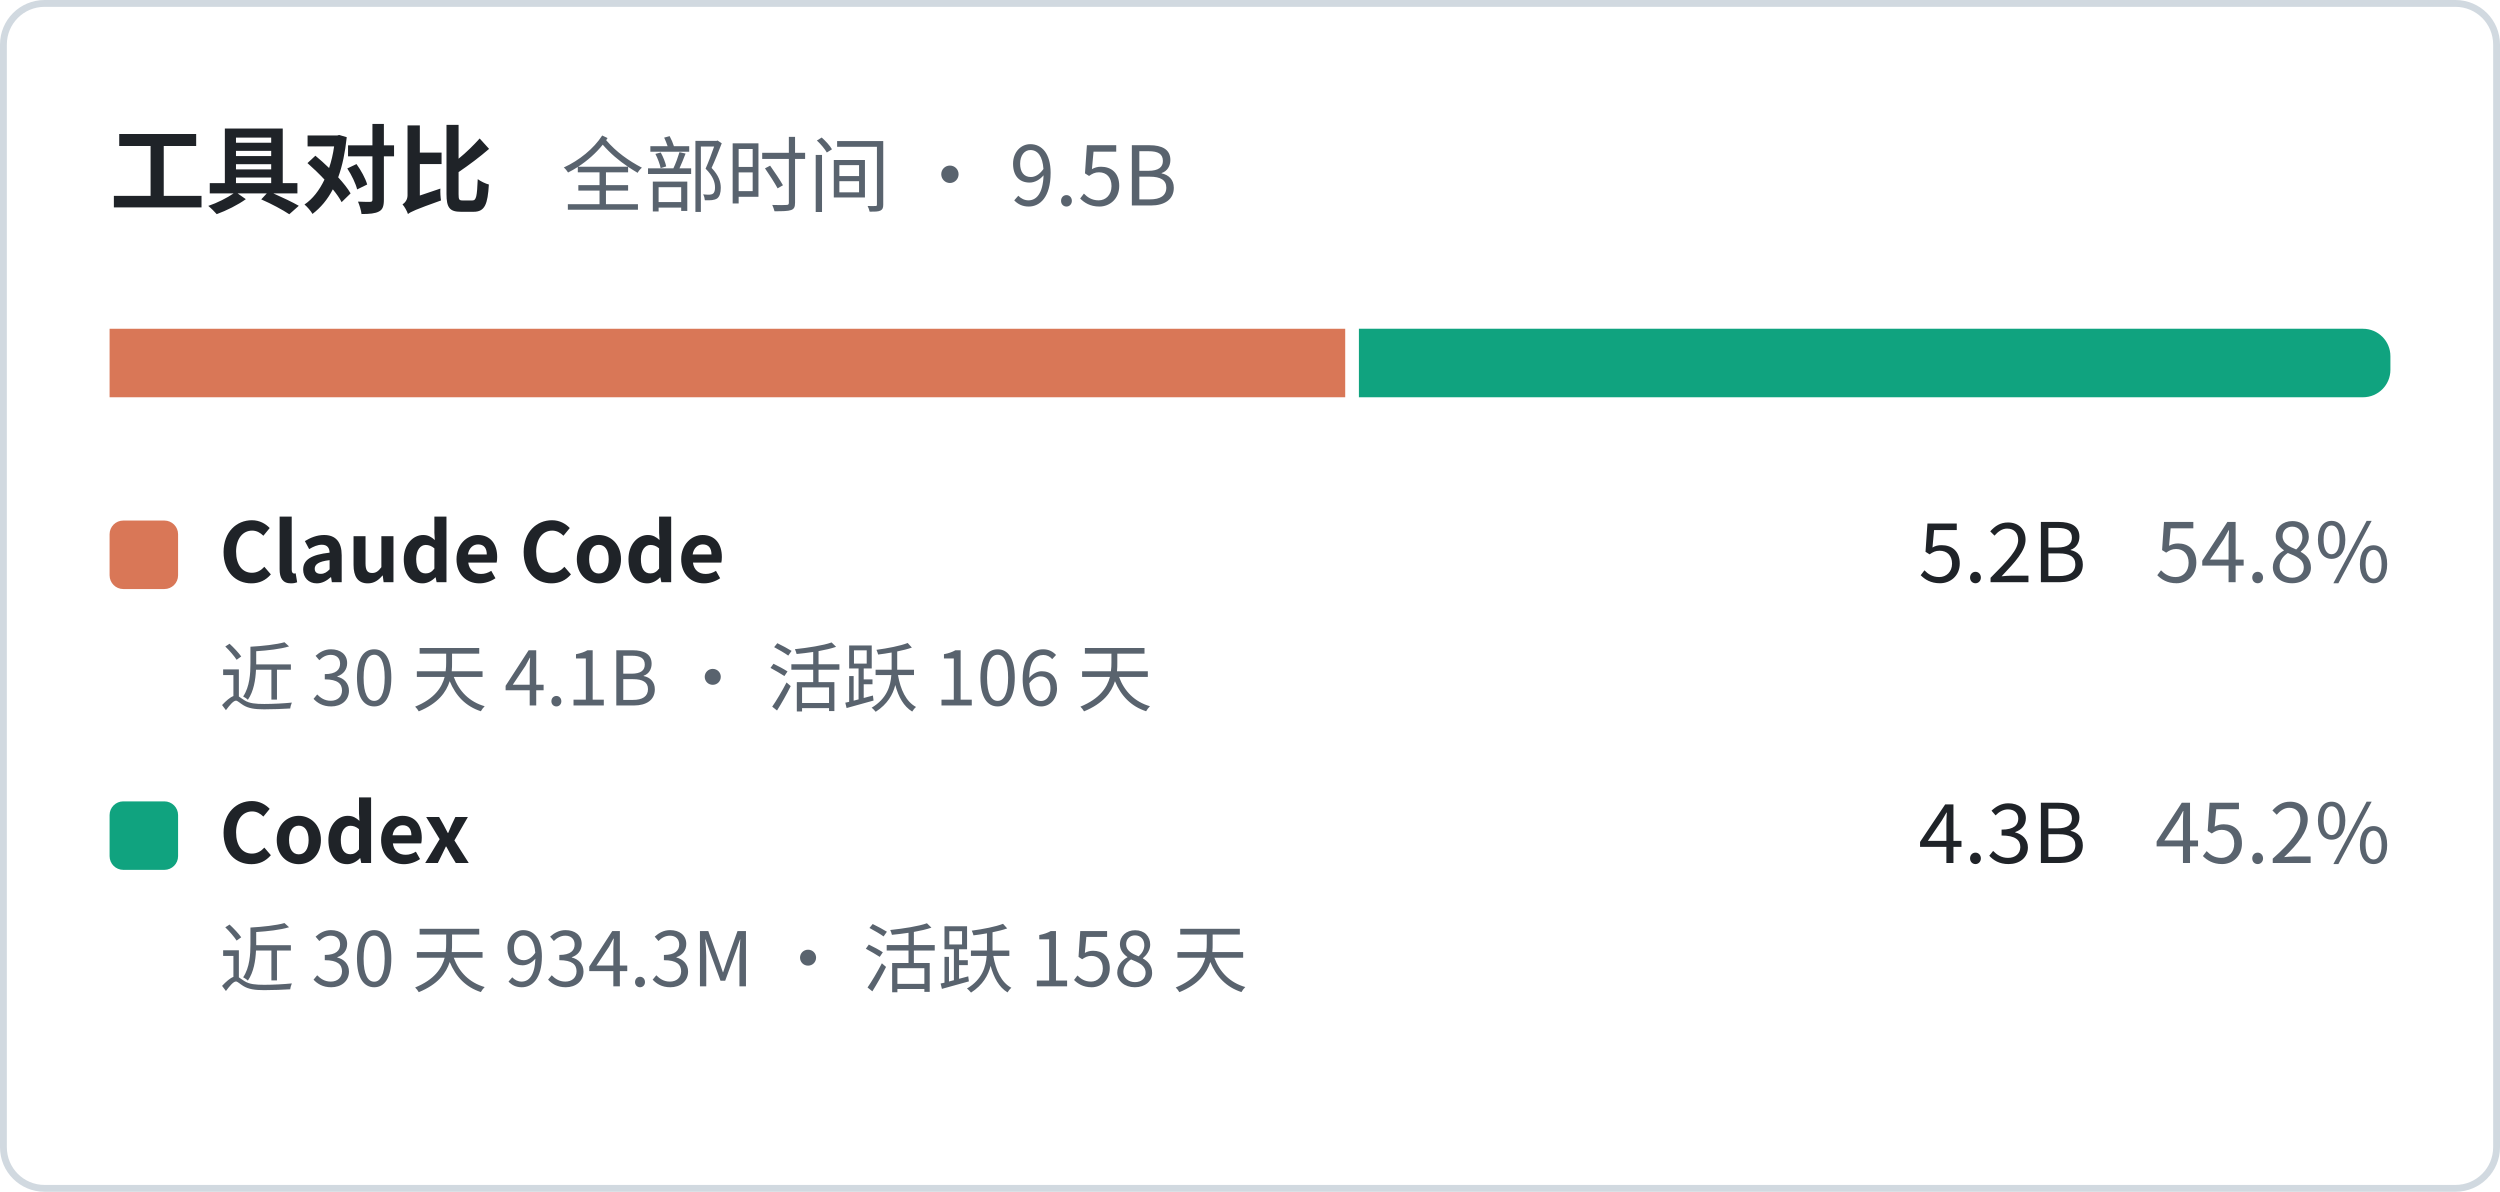
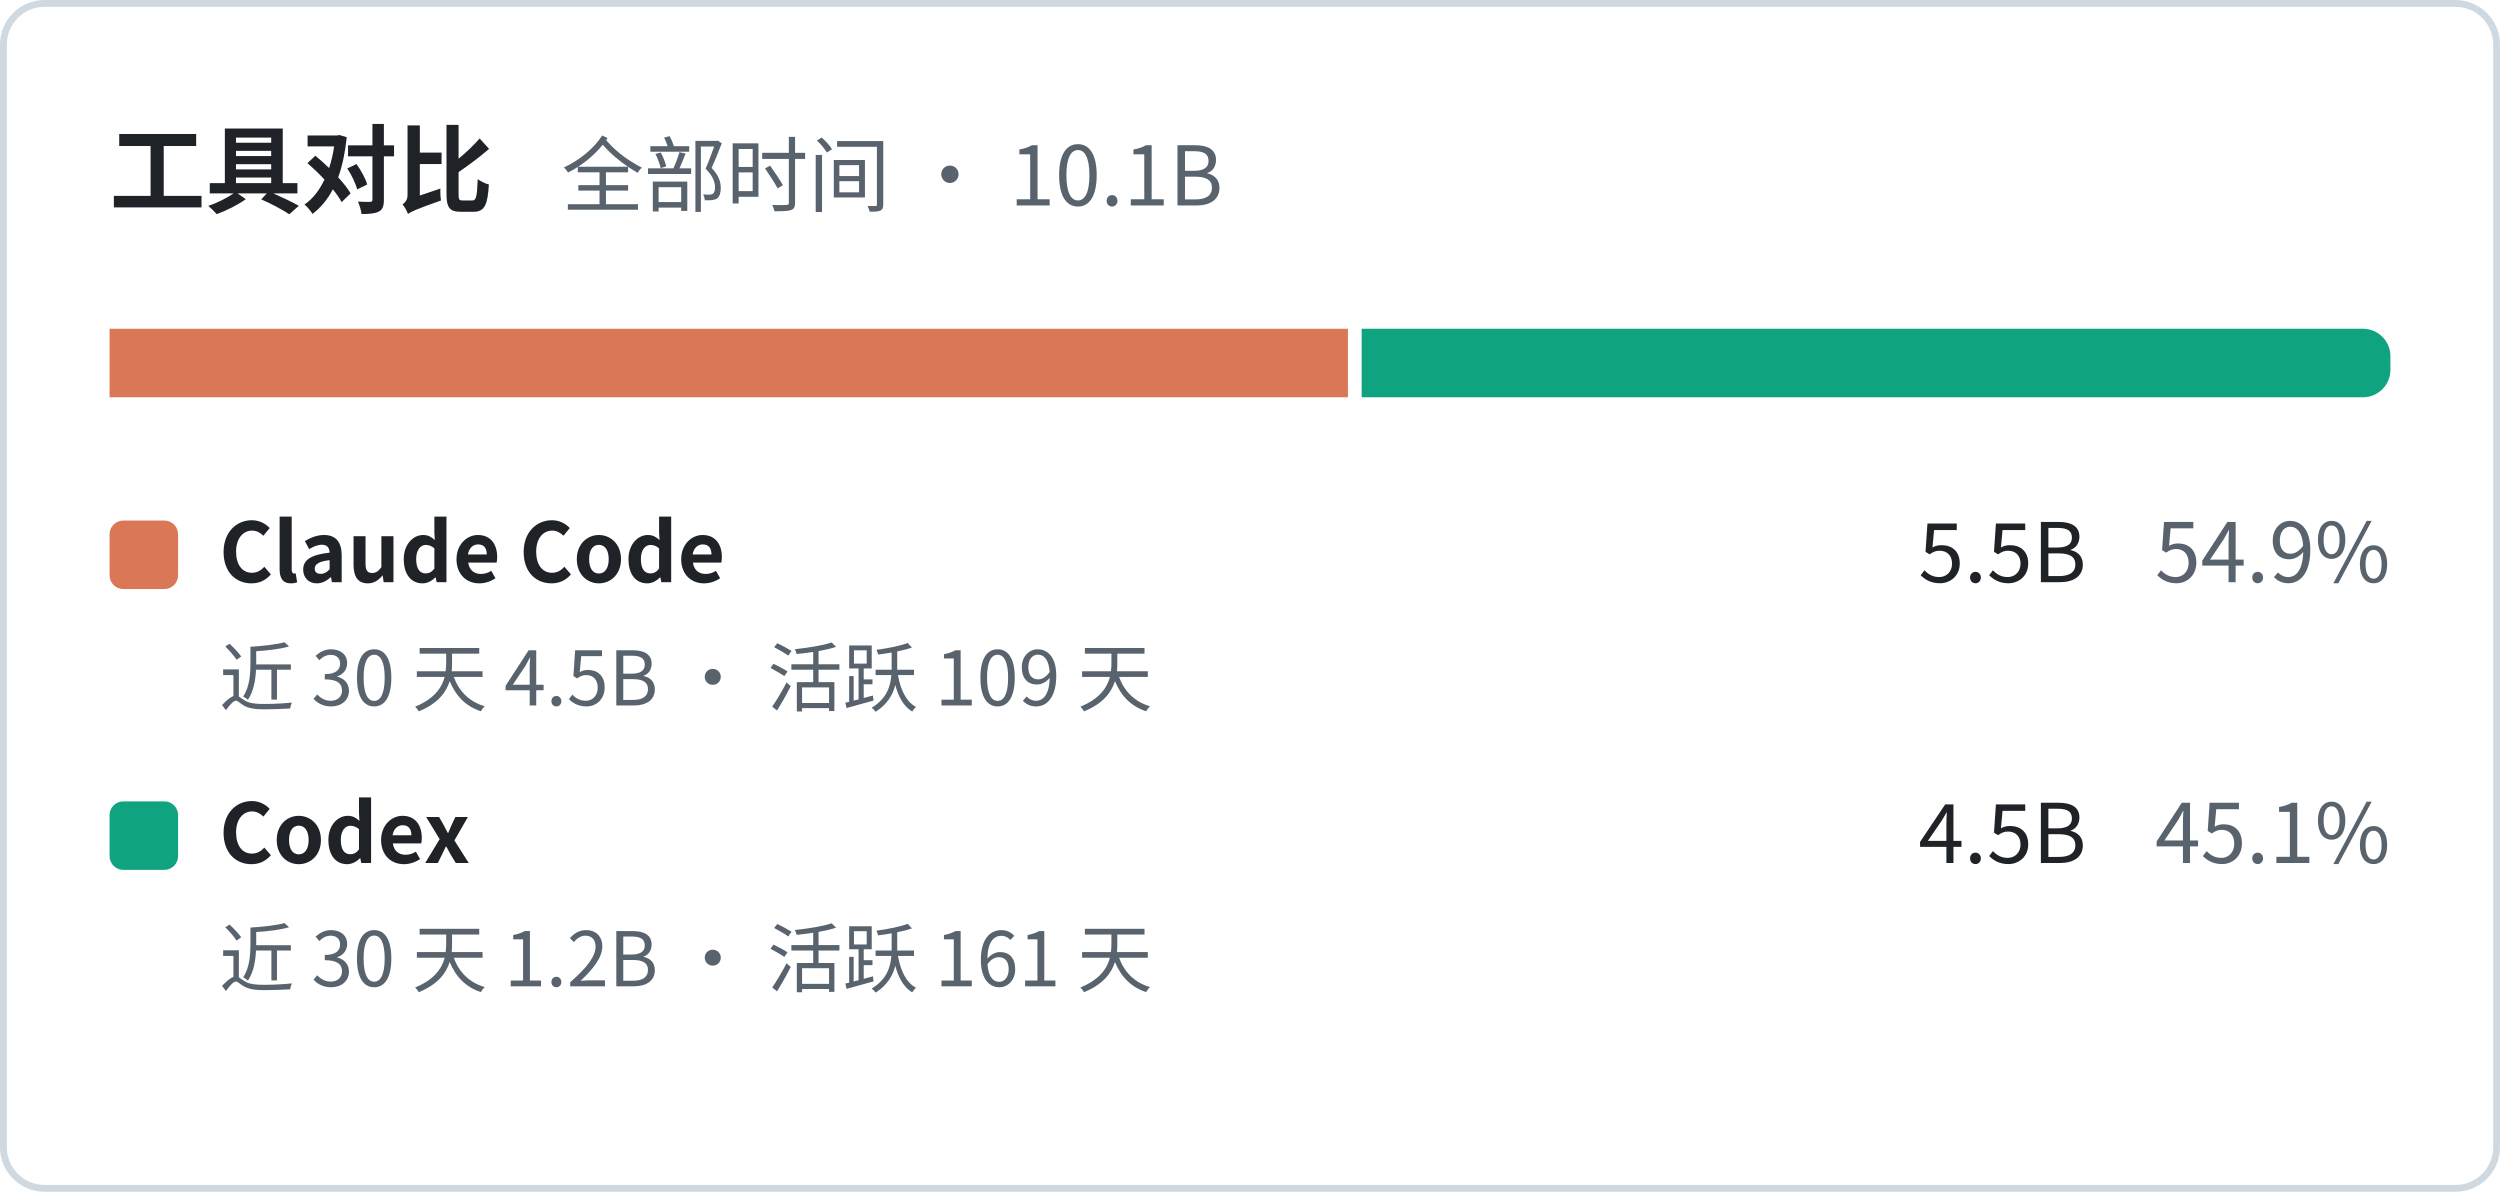
<svg xmlns="http://www.w3.org/2000/svg" width="365" height="174" viewBox="0 0 365 174" font-family="system-ui, -apple-system, 'Segoe UI', 'PingFang SC', 'Microsoft YaHei', 'Noto Sans CJK SC', sans-serif">
  <rect x="0.5" y="0.5" width="364" height="173" rx="6" fill="none" stroke="#d1d9e0" />
-   <text x="16" y="30" font-size="14" font-weight="600" fill="#1f2328">工具对比<tspan dx="10" font-size="12" font-weight="400" fill="#59636e">全部时间 · 9.5B</tspan>
+   <text x="16" y="30" font-size="14" font-weight="600" fill="#1f2328">工具对比<tspan dx="10" font-size="12" font-weight="400" fill="#59636e">全部时间 · 10.1B</tspan>
  </text>
-   <rect x="16.0" y="48" width="180.4" height="10" fill="#d97757" />
-   <path d="M198.4 48 h146.6 a4.0 4.0 0 0 1 4.0 4.0 v2.0 a4.0 4.0 0 0 1 -4.0 4.0 h-146.6 z" fill="#10a37f" />
+   <rect x="16.0" y="48" width="180.8" height="10" fill="#d97757" />
+   <path d="M198.8 48 h146.2 a4.0 4.0 0 0 1 4.0 4.0 v2.0 a4.0 4.0 0 0 1 -4.0 4.0 h-146.2 z" fill="#10a37f" />
  <rect x="16" y="76.0" width="10" height="10" rx="2" fill="#d97757" />
  <text x="32" y="85.0" font-size="12" font-weight="600" fill="#1f2328">Claude Code</text>
-   <text x="349" y="85.0" font-size="12" text-anchor="end" fill="#1f2328">5.2B<tspan dx="10" font-size="12" font-weight="400" fill="#59636e">54.8%</tspan>
+   <text x="349" y="85.0" font-size="12" text-anchor="end" fill="#1f2328">5.5B<tspan dx="10" font-size="12" font-weight="400" fill="#59636e">54.9%</tspan>
  </text>
-   <text x="32" y="103.0" font-size="11" fill="#59636e">近 30 天 4.1B · 活跃 106 天</text>
+   <text x="32" y="103.0" font-size="11" fill="#59636e">近 30 天 4.5B · 活跃 109 天</text>
  <rect x="16" y="117.0" width="10" height="10" rx="2" fill="#10a37f" />
  <text x="32" y="126.0" font-size="12" font-weight="600" fill="#1f2328">Codex</text>
-   <text x="349" y="126.0" font-size="12" text-anchor="end" fill="#1f2328">4.3B<tspan dx="10" font-size="12" font-weight="400" fill="#59636e">45.2%</tspan>
+   <text x="349" y="126.0" font-size="12" text-anchor="end" fill="#1f2328">4.5B<tspan dx="10" font-size="12" font-weight="400" fill="#59636e">45.1%</tspan>
  </text>
-   <text x="32" y="144.0" font-size="11" fill="#59636e">近 30 天 934.3M · 活跃 158 天</text>
+   <text x="32" y="144.0" font-size="11" fill="#59636e">近 30 天 1.2B · 活跃 161 天</text>
</svg>
